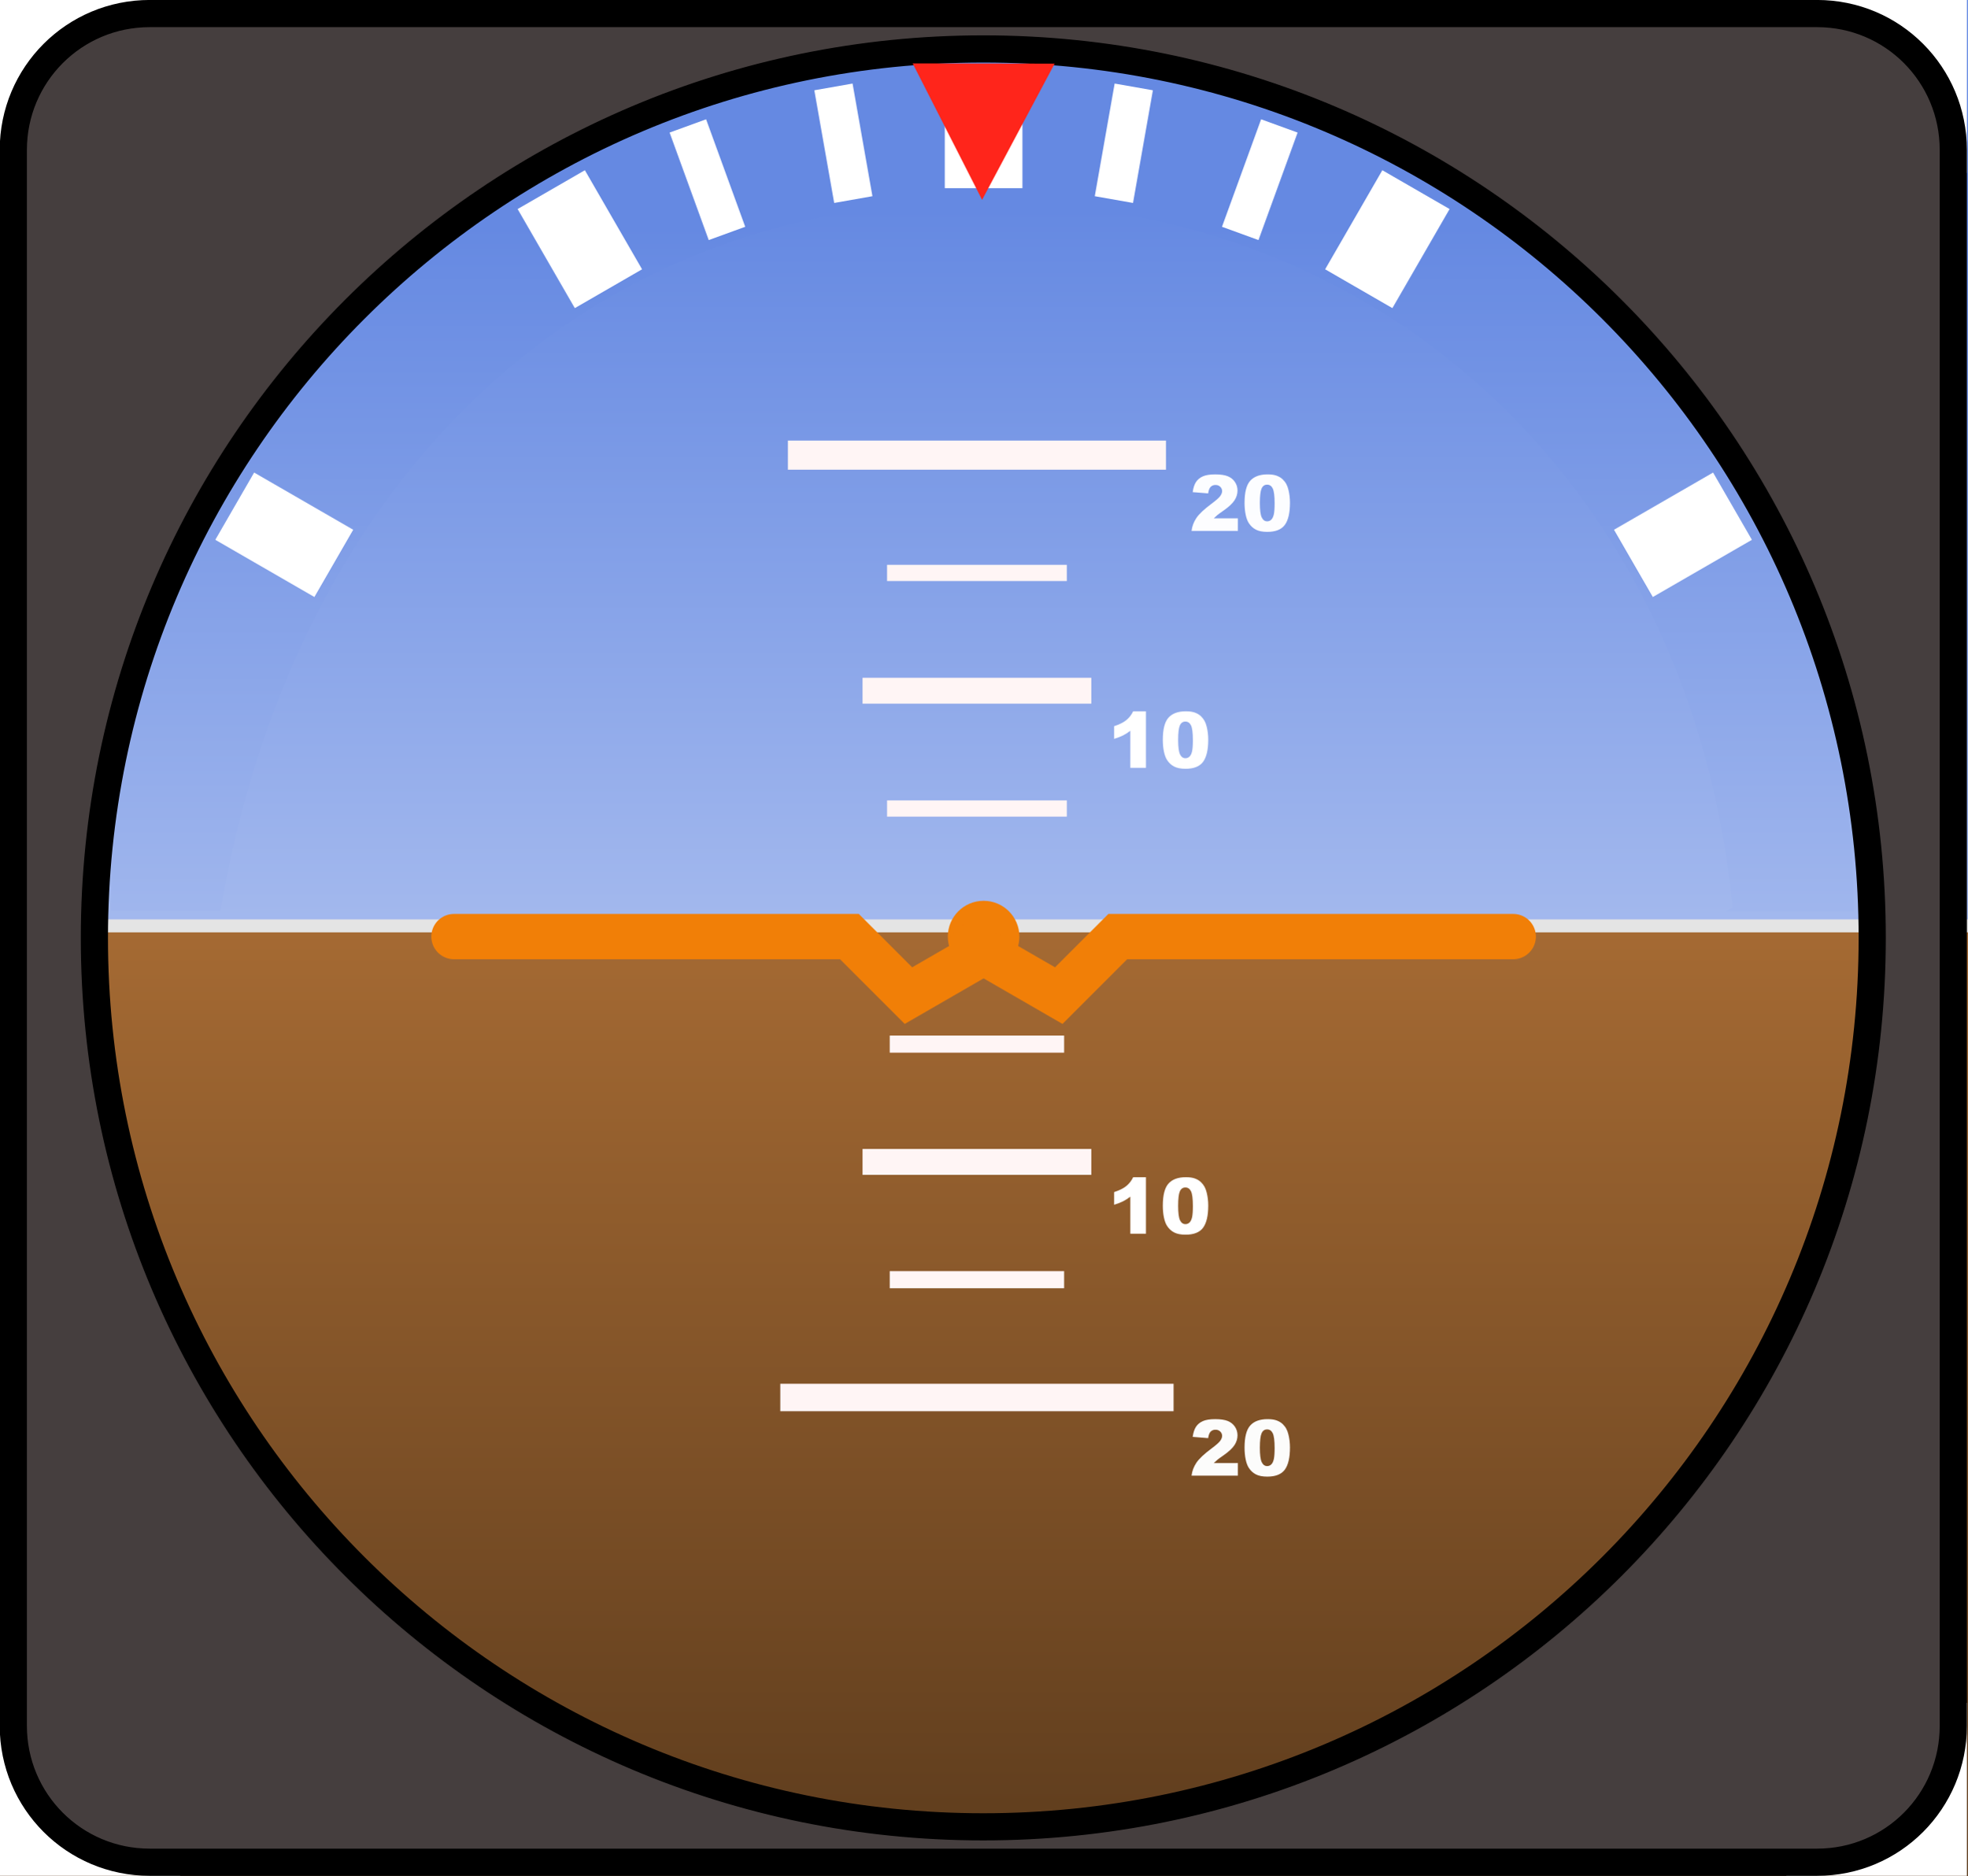
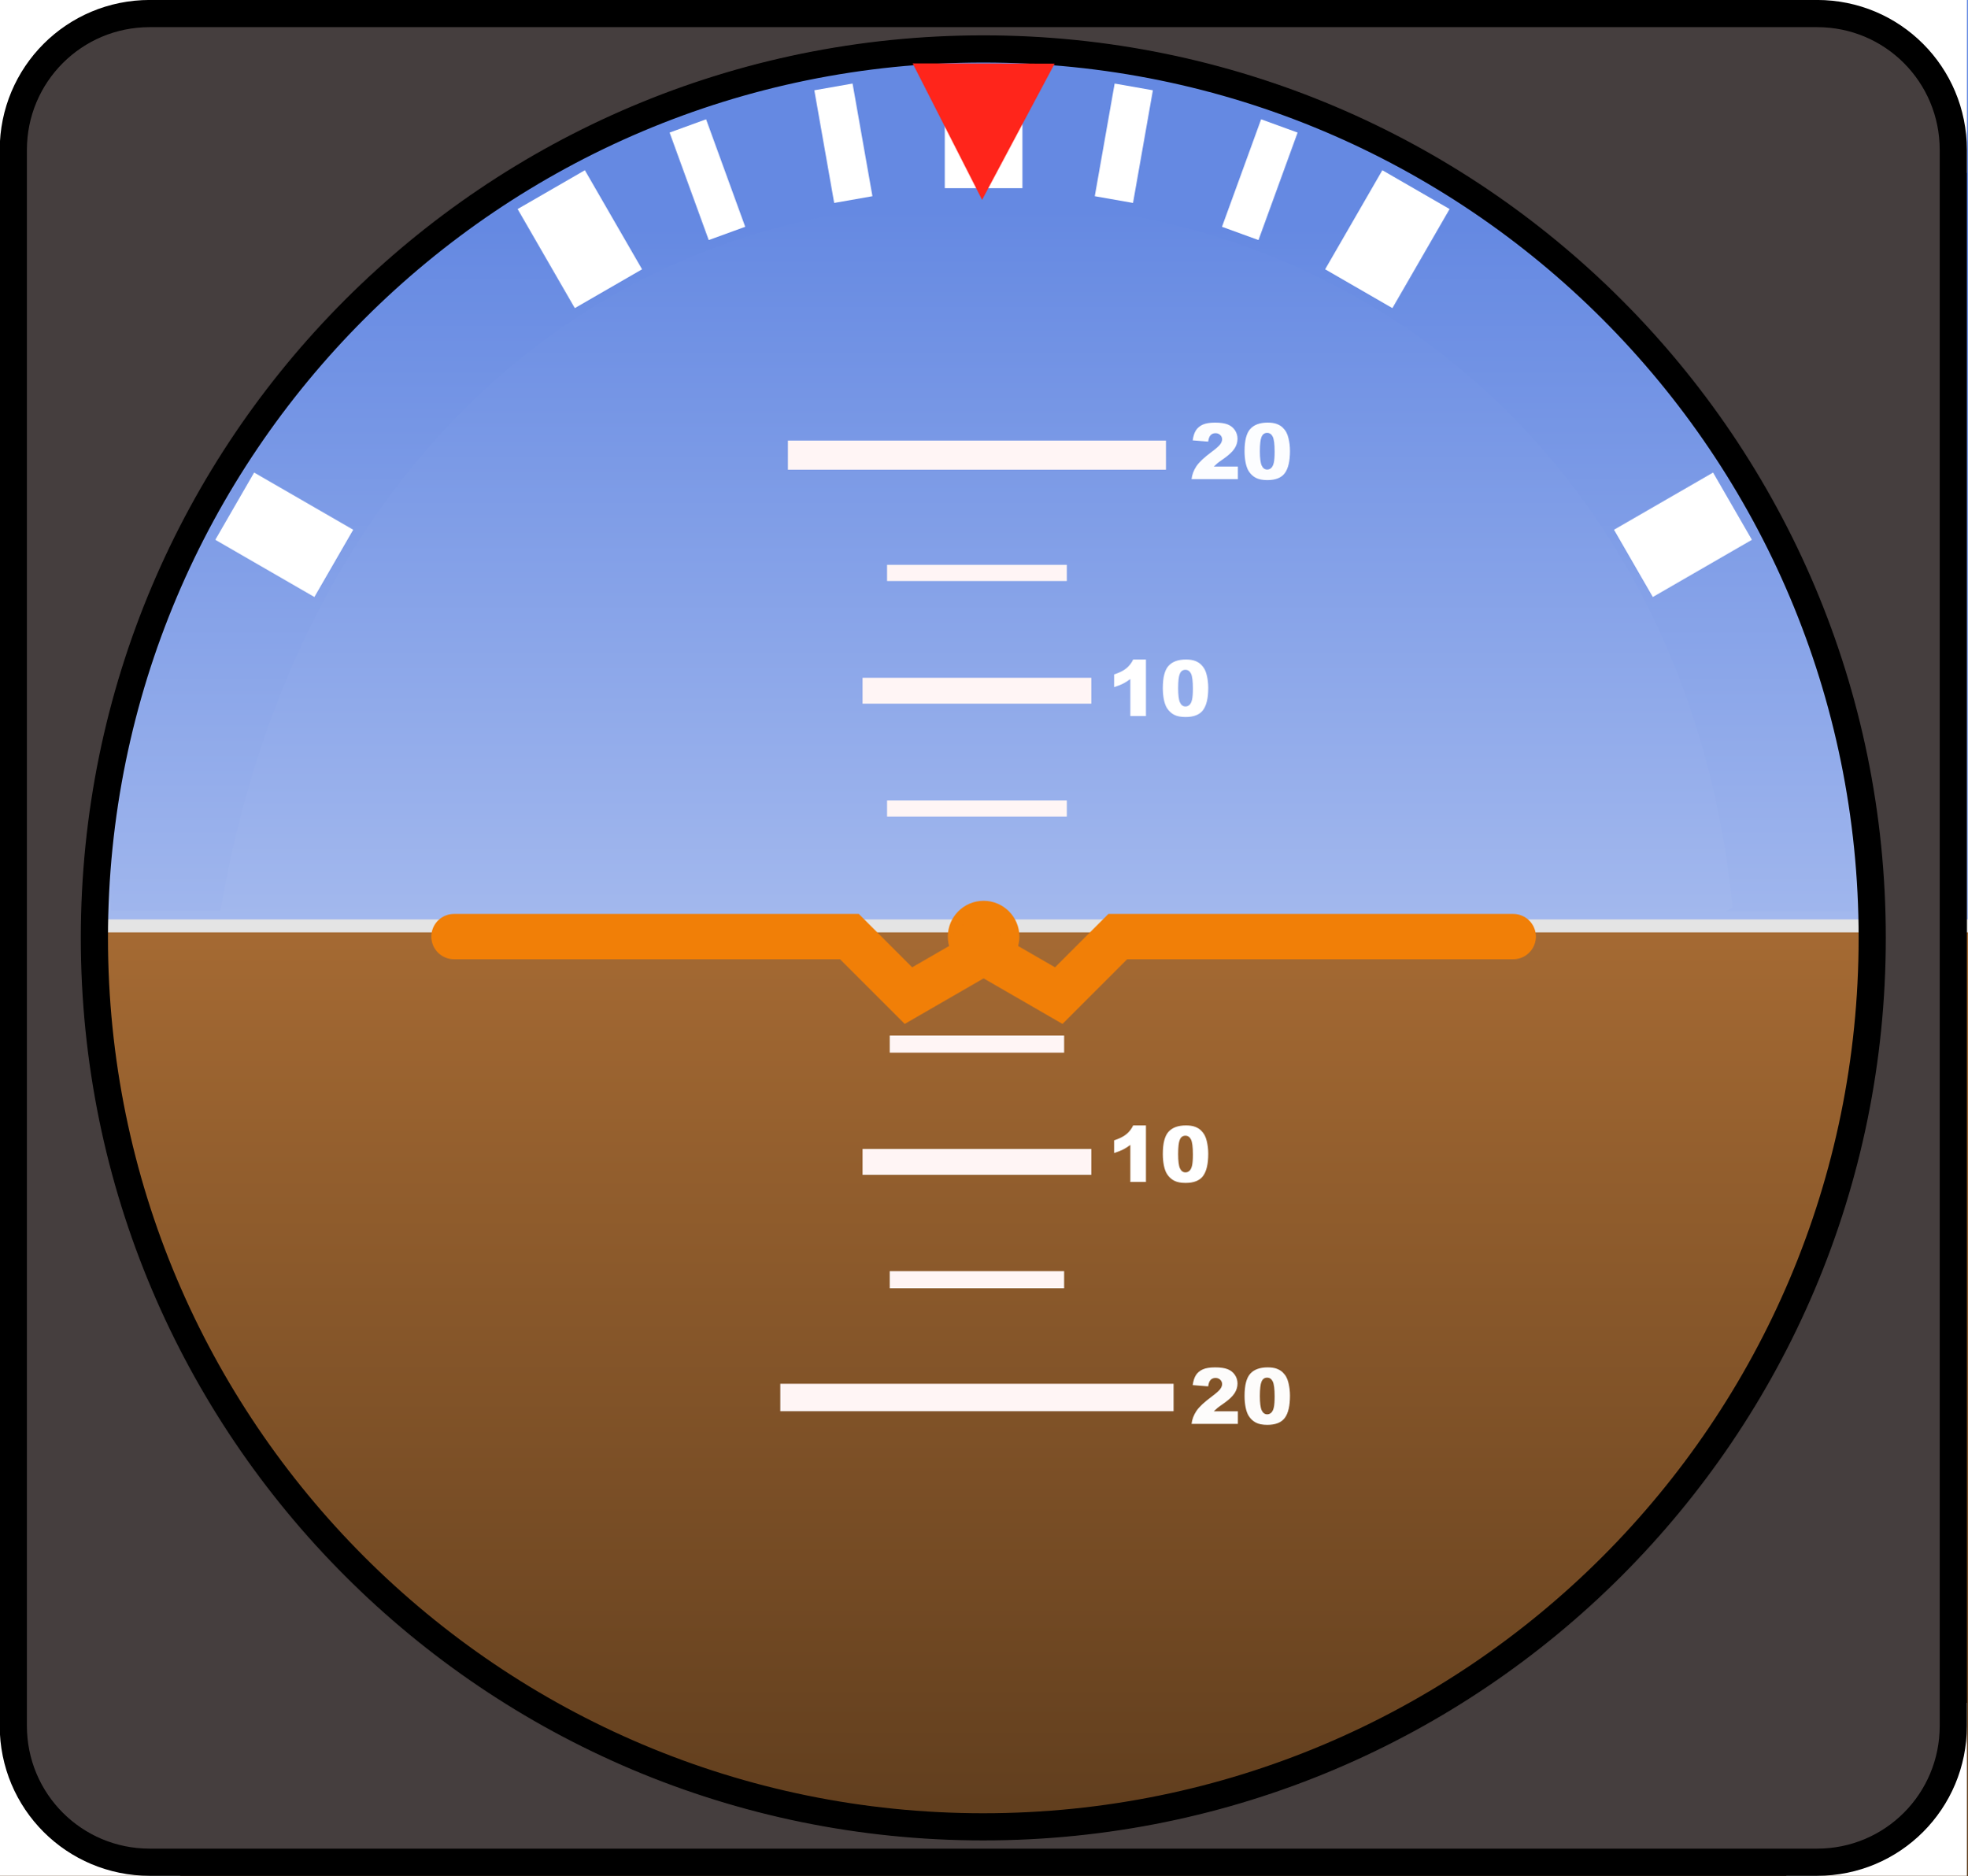
<svg xmlns="http://www.w3.org/2000/svg" xmlns:xlink="http://www.w3.org/1999/xlink" width="304.015" height="289.873" id="svg10068" version="1.1" style="display:inline">
  <defs id="defs10070">
    <linearGradient id="linearGradient3774">
      <stop style="stop-color:#a56a33;stop-opacity:1;" offset="0" id="stop3776" />
      <stop style="stop-color:#000000;stop-opacity:1" offset="1" id="stop3778" />
    </linearGradient>
    <linearGradient id="linearGradient3758">
      <stop style="stop-color:#6589e2;stop-opacity:1;" offset="0" id="stop3760" />
      <stop style="stop-color:#ffffff;stop-opacity:1" offset="1" id="stop3762" />
    </linearGradient>
    <marker orient="auto" refY="0" refX="0" id="Arrow2Sstart" style="overflow:visible">
      <path id="path4640" style="font-size:12px;fill-rule:evenodd;stroke-width:0.625;stroke-linejoin:round" d="M 8.719,4.034 -2.207,0.016 8.719,-4.002 c -1.745,2.372 -1.735,5.617 -6e-7,8.035 z" transform="matrix(0.3,0,0,0.3,-0.69,0)" />
    </marker>
    <linearGradient xlink:href="#linearGradient8928" id="linearGradient5318" gradientUnits="userSpaceOnUse" gradientTransform="matrix(2.253294,0,0,2.206809,446.8908,-285.335)" x1="-29.837" y1="285.06" x2="-29.837" y2="342.606" />
    <linearGradient id="linearGradient8928">
      <stop style="stop-color:#ffffff;stop-opacity:0.892;" offset="0" id="stop8930" />
      <stop style="stop-color:#ffffff;stop-opacity:0;" offset="1" id="stop8932" />
    </linearGradient>
    <linearGradient y2="342.606" x2="-29.837" y1="285.06" x1="-29.837" gradientTransform="matrix(2.230051,0,0,2.206809,217.8864,-653.8577)" gradientUnits="userSpaceOnUse" id="linearGradient4337" xlink:href="#linearGradient8928" />
    <linearGradient xlink:href="#linearGradient3758" id="linearGradient3764" x1="376.342" y1="404.69" x2="376.342" y2="671.562" gradientUnits="userSpaceOnUse" gradientTransform="translate(1.5e-4,-2.394612)" />
    <linearGradient xlink:href="#linearGradient3774" id="linearGradient3780" x1="380.383" y1="512.136" x2="380.383" y2="836.392" gradientUnits="userSpaceOnUse" gradientTransform="translate(1.5e-4,-1.605388)" />
    <linearGradient xlink:href="#linearGradient3758" id="linearGradient3788" x1="152.6" y1="38.907" x2="152.6" y2="318.994" gradientUnits="userSpaceOnUse" gradientTransform="matrix(1.01901,0,0,1,-2.872317,-4)" />
    <linearGradient xlink:href="#linearGradient3774" id="linearGradient4074" gradientUnits="userSpaceOnUse" gradientTransform="translate(1.5e-4,-1.605388)" x1="380.383" y1="512.136" x2="380.383" y2="836.392" />
    <linearGradient xlink:href="#linearGradient3758" id="linearGradient4076" gradientUnits="userSpaceOnUse" gradientTransform="translate(1.5e-4,-2.394612)" x1="376.342" y1="404.69" x2="376.342" y2="671.562" />
  </defs>
  <g id="layer3" style="display:inline">
    <g transform="translate(-228.5638,-366.8542)" id="background" style="display:inline">
      <g style="display:inline" id="g3957">
        <path style="fill:#453e3e;fill-opacity:1;stroke:#000000;stroke-width:4.199;stroke-miterlimit:10;stroke-opacity:1;stroke-dasharray:none;stroke-dashoffset:0" d="m 23.188,2.094 c -11.679,0 -21.094,9.414 -21.094,21.094 l 0,243.5 c 0,11.679 9.414,21.094 21.094,21.094 l 257.656,0 c 11.679,0 21.062,-9.414 21.062,-21.094 l 0,-243.5 c 0,-11.679 -9.383,-21.094 -21.062,-21.094 l -257.656,0 z M 152,7.562 c 75.873,0 137.375,61.502 137.375,137.375 0,75.873 -61.502,137.375 -137.375,137.375 -75.873,0 -137.375,-61.502 -137.375,-137.375 C 14.625,69.064 76.127,7.562 152,7.562 z" transform="translate(228.5638,366.8542)" id="path3959" />
      </g>
    </g>
  </g>
  <g id="layer5" style="display:inline" transform="translate(-228.5638,-366.8542)">
    <g id="needle">
      <g id="g2887" />
      <g id="g4047" transform="translate(0,8)">
        <g transform="matrix(1,0,0,1.027781,0,-22.27844)" id="g3220" style="display:inline">
          <rect ry="0" y="510.047" x="227.85" height="291.891" width="305.714" id="rect3724" style="fill:url(#linearGradient4074);fill-opacity:1;stroke:none" />
          <rect style="fill:url(#linearGradient4076);fill-opacity:1;stroke:none" id="rect2942" width="305.714" height="291.891" x="227.85" y="218.156" ry="0" />
        </g>
        <path id="path3808" d="m 227.849,501.938 305,0" style="fill:none;stroke:#e4e4e4;stroke-width:2;stroke-linecap:butt;stroke-linejoin:miter;stroke-miterlimit:4;stroke-opacity:1;stroke-dasharray:none;display:inline" />
        <g transform="translate(0,-12.03188)" id="g3224">
          <path style="fill:none;stroke:#fff5f5;stroke-width:4;stroke-linecap:butt;stroke-linejoin:miter;stroke-miterlimit:4;stroke-opacity:1;stroke-dasharray:none;display:inline" d="m 361.863,477.628 35.355,0" id="path3777" />
          <path id="path3867" d="m 350.328,441.22 58.425,0" style="fill:none;stroke:#fff5f5;stroke-width:4.501;stroke-linecap:butt;stroke-linejoin:miter;stroke-miterlimit:4;stroke-opacity:1;stroke-dasharray:none;display:inline" />
          <path id="path3869" d="m 361.863,550.442 35.355,0" style="fill:none;stroke:#fff5f5;stroke-width:4;stroke-linecap:butt;stroke-linejoin:miter;stroke-miterlimit:4;stroke-opacity:1;stroke-dasharray:none;display:inline" />
          <path style="fill:none;stroke:#fff5f5;stroke-width:4.241;stroke-linecap:butt;stroke-linejoin:miter;stroke-miterlimit:4;stroke-opacity:1;stroke-dasharray:none;display:inline" d="m 349.151,586.849 60.779,0" id="path3871" />
          <path id="path2897" d="m 365.652,459.424 27.778,0" style="fill:none;stroke:#fff5f5;stroke-width:2.507;stroke-linecap:butt;stroke-linejoin:miter;stroke-miterlimit:4;stroke-opacity:1;stroke-dasharray:none;display:inline" />
          <path style="fill:none;stroke:#fff5f5;stroke-width:2.643;stroke-linecap:butt;stroke-linejoin:miter;stroke-miterlimit:4;stroke-opacity:1;stroke-dasharray:none;display:inline" d="m 366.065,532.239 26.951,0" id="path2899" />
          <path style="fill:none;stroke:#fff5f5;stroke-width:2.507;stroke-linecap:butt;stroke-linejoin:miter;stroke-miterlimit:4;stroke-opacity:1;stroke-dasharray:none;display:inline" d="m 365.652,495.831 27.778,0" id="path3174" />
          <path id="path3176" d="m 366.065,568.646 26.951,0" style="fill:none;stroke:#fff5f5;stroke-width:2.643;stroke-linecap:butt;stroke-linejoin:miter;stroke-miterlimit:4;stroke-opacity:1;stroke-dasharray:none;display:inline" />
        </g>
-         <g id="text3235" style="font-size:40px;font-style:normal;font-weight:normal;fill:#ffffff;fill-opacity:1;stroke:none;font-family:Bitstream Vera Sans" transform="translate(217.9324,369.4652)">
+         <g id="text3235" style="font-size:40px;font-style:normal;font-weight:normal;fill:#ffffff;fill-opacity:1;stroke:none;font-family:Bitstream Vera Sans" transform="translate(217.9324,361.4652)">
          <path id="path4022" style="font-size:12px;fill:#ffffff;fill-opacity:1;font-family:Arial Black;-inkscape-font-specification:Arial Black" d="m 187.728,99.309 0,8.736 -2.414,0 0,-5.725 c -0.391,0.297 -0.769,0.537 -1.134,0.721 -0.365,0.184 -0.823,0.359 -1.374,0.527 l 0,-1.957 c 0.812,-0.262 1.443,-0.576 1.893,-0.943 0.449,-0.367 0.801,-0.82 1.055,-1.359 z" />
          <path id="path4024" style="font-size:12px;fill:#ffffff;fill-opacity:1;font-family:Arial Black;-inkscape-font-specification:Arial Black" d="m 190.335,103.716 c 0,-1.633 0.294,-2.775 0.882,-3.428 0.588,-0.652 1.483,-0.979 2.687,-0.979 0.578,9e-6 1.053,0.071 1.424,0.214 0.371,0.143 0.674,0.328 0.908,0.557 0.234,0.229 0.419,0.469 0.554,0.721 0.135,0.252 0.243,0.546 0.325,0.882 0.16,0.641 0.24,1.309 0.24,2.004 -1e-5,1.559 -0.264,2.699 -0.791,3.422 -0.527,0.723 -1.436,1.084 -2.725,1.084 -0.723,0 -1.307,-0.115 -1.752,-0.346 -0.445,-0.23 -0.811,-0.568 -1.096,-1.014 -0.207,-0.316 -0.368,-0.749 -0.483,-1.298 -0.115,-0.549 -0.173,-1.155 -0.173,-1.819 z m 2.367,0.006 c 0,1.094 0.097,1.841 0.29,2.241 0.193,0.4 0.474,0.601 0.841,0.601 0.242,0 0.452,-0.085 0.63,-0.255 0.178,-0.17 0.309,-0.438 0.393,-0.806 0.084,-0.367 0.126,-0.939 0.126,-1.717 0,-1.141 -0.097,-1.907 -0.29,-2.3 -0.193,-0.393 -0.483,-0.589 -0.87,-0.589 -0.395,1e-5 -0.68,0.2 -0.855,0.601 -0.176,0.4 -0.264,1.142 -0.264,2.224 z" />
        </g>
-         <g transform="translate(2,-2)" id="text4017" style="font-size:40px;font-style:normal;font-weight:normal;opacity:0.98;fill:#ffffff;fill-opacity:1;stroke:none;font-family:Bitstream Vera Sans">
+         <g transform="translate(2,-10)" id="text4017" style="font-size:40px;font-style:normal;font-weight:normal;opacity:0.98;fill:#ffffff;fill-opacity:1;stroke:none;font-family:Bitstream Vera Sans">
          <path id="path4027" style="font-size:12px;fill:#ffffff;fill-opacity:1;font-family:Arial Black;-inkscape-font-specification:Arial Black" d="m 417.868,442.9 -7.16,0 c 0.082,-0.707 0.331,-1.372 0.747,-1.995 0.416,-0.623 1.196,-1.358 2.341,-2.206 0.699,-0.52 1.146,-0.914 1.342,-1.184 0.195,-0.27 0.293,-0.525 0.293,-0.768 -10e-6,-0.262 -0.097,-0.485 -0.29,-0.671 -0.193,-0.186 -0.437,-0.278 -0.729,-0.278 -0.305,1e-5 -0.554,0.096 -0.747,0.287 -0.193,0.191 -0.323,0.529 -0.39,1.014 l -2.391,-0.193 c 0.094,-0.672 0.266,-1.196 0.516,-1.573 0.25,-0.377 0.603,-0.666 1.058,-0.867 0.455,-0.201 1.085,-0.302 1.89,-0.302 0.84,1e-5 1.493,0.096 1.96,0.287 0.467,0.191 0.834,0.485 1.102,0.882 0.268,0.396 0.401,0.841 0.401,1.333 0,0.523 -0.153,1.023 -0.46,1.5 -0.307,0.477 -0.864,1 -1.673,1.57 -0.48,0.332 -0.802,0.564 -0.964,0.697 -0.162,0.133 -0.353,0.307 -0.571,0.521 l 3.727,0 z" />
          <path id="path4029" style="font-size:12px;fill:#ffffff;fill-opacity:1;font-family:Arial Black;-inkscape-font-specification:Arial Black" d="m 418.899,438.57 c 0,-1.633 0.294,-2.775 0.882,-3.428 0.588,-0.652 1.483,-0.979 2.687,-0.979 0.578,1e-5 1.053,0.071 1.424,0.214 0.371,0.143 0.674,0.328 0.908,0.557 0.234,0.229 0.419,0.469 0.554,0.721 0.135,0.252 0.243,0.546 0.325,0.882 0.16,0.641 0.24,1.309 0.24,2.004 -1e-5,1.559 -0.264,2.699 -0.791,3.422 -0.527,0.723 -1.436,1.084 -2.725,1.084 -0.723,0 -1.307,-0.115 -1.752,-0.346 -0.445,-0.23 -0.811,-0.568 -1.096,-1.014 -0.207,-0.316 -0.368,-0.749 -0.483,-1.298 -0.115,-0.549 -0.173,-1.155 -0.173,-1.819 z m 2.367,0.006 c -10e-6,1.094 0.097,1.841 0.29,2.241 0.193,0.4 0.474,0.601 0.841,0.601 0.242,0 0.452,-0.085 0.63,-0.255 0.178,-0.17 0.309,-0.438 0.393,-0.806 0.084,-0.367 0.126,-0.939 0.126,-1.717 0,-1.141 -0.097,-1.907 -0.29,-2.3 -0.193,-0.393 -0.483,-0.589 -0.87,-0.589 -0.395,1e-5 -0.68,0.2 -0.855,0.601 -0.176,0.4 -0.264,1.142 -0.264,2.224 z" />
        </g>
-         <g style="font-size:40px;font-style:normal;font-weight:normal;opacity:0.98;fill:#ffffff;fill-opacity:1;stroke:none;font-family:Bitstream Vera Sans" id="g4031" transform="translate(2,144)">
+         <g style="font-size:40px;font-style:normal;font-weight:normal;opacity:0.98;fill:#ffffff;fill-opacity:1;stroke:none;font-family:Bitstream Vera Sans" id="g4031" transform="translate(2,136)">
          <path d="m 417.868,442.9 -7.16,0 c 0.082,-0.707 0.331,-1.372 0.747,-1.995 0.416,-0.623 1.196,-1.358 2.341,-2.206 0.699,-0.52 1.146,-0.914 1.342,-1.184 0.195,-0.27 0.293,-0.525 0.293,-0.768 -10e-6,-0.262 -0.097,-0.485 -0.29,-0.671 -0.193,-0.186 -0.437,-0.278 -0.729,-0.278 -0.305,1e-5 -0.554,0.096 -0.747,0.287 -0.193,0.191 -0.323,0.529 -0.39,1.014 l -2.391,-0.193 c 0.094,-0.672 0.266,-1.196 0.516,-1.573 0.25,-0.377 0.603,-0.666 1.058,-0.867 0.455,-0.201 1.085,-0.302 1.89,-0.302 0.84,1e-5 1.493,0.096 1.96,0.287 0.467,0.191 0.834,0.485 1.102,0.882 0.268,0.396 0.401,0.841 0.401,1.333 0,0.523 -0.153,1.023 -0.46,1.5 -0.307,0.477 -0.864,1 -1.673,1.57 -0.48,0.332 -0.802,0.564 -0.964,0.697 -0.162,0.133 -0.353,0.307 -0.571,0.521 l 3.727,0 z" style="font-size:12px;fill:#ffffff;fill-opacity:1;font-family:Arial Black;-inkscape-font-specification:Arial Black" id="path4033" />
          <path d="m 418.899,438.57 c 0,-1.633 0.294,-2.775 0.882,-3.428 0.588,-0.652 1.483,-0.979 2.687,-0.979 0.578,1e-5 1.053,0.071 1.424,0.214 0.371,0.143 0.674,0.328 0.908,0.557 0.234,0.229 0.419,0.469 0.554,0.721 0.135,0.252 0.243,0.546 0.325,0.882 0.16,0.641 0.24,1.309 0.24,2.004 -1e-5,1.559 -0.264,2.699 -0.791,3.422 -0.527,0.723 -1.436,1.084 -2.725,1.084 -0.723,0 -1.307,-0.115 -1.752,-0.346 -0.445,-0.23 -0.811,-0.568 -1.096,-1.014 -0.207,-0.316 -0.368,-0.749 -0.483,-1.298 -0.115,-0.549 -0.173,-1.155 -0.173,-1.819 z m 2.367,0.006 c -10e-6,1.094 0.097,1.841 0.29,2.241 0.193,0.4 0.474,0.601 0.841,0.601 0.242,0 0.452,-0.085 0.63,-0.255 0.178,-0.17 0.309,-0.438 0.393,-0.806 0.084,-0.367 0.126,-0.939 0.126,-1.717 0,-1.141 -0.097,-1.907 -0.29,-2.3 -0.193,-0.393 -0.483,-0.589 -0.87,-0.589 -0.395,1e-5 -0.68,0.2 -0.855,0.601 -0.176,0.4 -0.264,1.142 -0.264,2.224 z" style="font-size:12px;fill:#ffffff;fill-opacity:1;font-family:Arial Black;-inkscape-font-specification:Arial Black" id="path4035" />
        </g>
-         <g transform="translate(217.9324,441.4652)" style="font-size:40px;font-style:normal;font-weight:normal;fill:#ffffff;fill-opacity:1;stroke:none;font-family:Bitstream Vera Sans" id="g4037">
+         <g transform="translate(217.9324,433.4652)" style="font-size:40px;font-style:normal;font-weight:normal;fill:#ffffff;fill-opacity:1;stroke:none;font-family:Bitstream Vera Sans" id="g4037">
          <path d="m 187.728,99.309 0,8.736 -2.414,0 0,-5.725 c -0.391,0.297 -0.769,0.537 -1.134,0.721 -0.365,0.184 -0.823,0.359 -1.374,0.527 l 0,-1.957 c 0.812,-0.262 1.443,-0.576 1.893,-0.943 0.449,-0.367 0.801,-0.82 1.055,-1.359 z" style="font-size:12px;fill:#ffffff;fill-opacity:1;font-family:Arial Black;-inkscape-font-specification:Arial Black" id="path4039" />
          <path d="m 190.335,103.716 c 0,-1.633 0.294,-2.775 0.882,-3.428 0.588,-0.652 1.483,-0.979 2.687,-0.979 0.578,9e-6 1.053,0.071 1.424,0.214 0.371,0.143 0.674,0.328 0.908,0.557 0.234,0.229 0.419,0.469 0.554,0.721 0.135,0.252 0.243,0.546 0.325,0.882 0.16,0.641 0.24,1.309 0.24,2.004 -1e-5,1.559 -0.264,2.699 -0.791,3.422 -0.527,0.723 -1.436,1.084 -2.725,1.084 -0.723,0 -1.307,-0.115 -1.752,-0.346 -0.445,-0.23 -0.811,-0.568 -1.096,-1.014 -0.207,-0.316 -0.368,-0.749 -0.483,-1.298 -0.115,-0.549 -0.173,-1.155 -0.173,-1.819 z m 2.367,0.006 c 0,1.094 0.097,1.841 0.29,2.241 0.193,0.4 0.474,0.601 0.841,0.601 0.242,0 0.452,-0.085 0.63,-0.255 0.178,-0.17 0.309,-0.438 0.393,-0.806 0.084,-0.367 0.126,-0.939 0.126,-1.717 0,-1.141 -0.097,-1.907 -0.29,-2.3 -0.193,-0.393 -0.483,-0.589 -0.87,-0.589 -0.395,1e-5 -0.68,0.2 -0.855,0.601 -0.176,0.4 -0.264,1.142 -0.264,2.224 z" style="font-size:12px;fill:#ffffff;fill-opacity:1;font-family:Arial Black;-inkscape-font-specification:Arial Black" id="path4041" />
        </g>
      </g>
    </g>
  </g>
  <g id="layer2" style="display:inline">
    <g id="needle3">
      <path id="path3746" d="M 151.094,10.732 C 76.336,10.732 17.153,67.356 17.153,140.719 l 16.914,0 C 44.691,77.691 87.191,31.139 151.421,31.139 c 64.24,3e-6 110.283,46.064 116.344,109.105 0.003,0.034 -1.046,0.565 -1.046,0.599 l 19.743,0 c 3e-5,-0.04 0,-0.085 0,-0.125 0,-73.363 -60.612,-132.844 -135.369,-132.844 l 0,2.857 z" style="fill:url(#linearGradient3788);fill-opacity:1;stroke:none" />
      <rect y="-0.041" x="-1.01" height="289.914" width="307.086" id="rect3805" style="fill:none;stroke:none" />
      <g id="g3762" style="display:inline" transform="translate(-228.5638,-366.8542)">
        <path id="path3736" d="m 380.571,378.255 0,17.679" style="fill:none;stroke:#ffffff;stroke-width:12;stroke-linecap:butt;stroke-linejoin:miter;stroke-miterlimit:4;stroke-opacity:1;stroke-dasharray:none;display:inline" />
        <path style="fill:none;stroke:#ffffff;stroke-width:6;stroke-linecap:butt;stroke-linejoin:miter;stroke-miterlimit:4;stroke-opacity:1;stroke-dasharray:none;display:inline" d="m 403.778,380.285 -3.07,17.41" id="path3756" />
        <path id="path3758" d="m 426.279,386.314 -6.046,16.612" style="fill:none;stroke:#ffffff;stroke-width:6;stroke-linecap:butt;stroke-linejoin:miter;stroke-miterlimit:4;stroke-opacity:1;stroke-dasharray:none;display:inline" />
        <path style="fill:none;stroke:#ffffff;stroke-width:12;stroke-linecap:butt;stroke-linejoin:miter;stroke-miterlimit:4;stroke-opacity:1;stroke-dasharray:none;display:inline" d="m 447.391,396.159 -8.839,15.31" id="path3760" />
        <path style="fill:none;stroke:#ffffff;stroke-width:6;stroke-linecap:butt;stroke-linejoin:miter;stroke-miterlimit:4;stroke-opacity:1;stroke-dasharray:none;display:inline" d="m 357.365,380.285 3.07,17.41" id="path3762" />
        <path id="path3764" d="m 334.864,386.314 6.046,16.612" style="fill:none;stroke:#ffffff;stroke-width:6;stroke-linecap:butt;stroke-linejoin:miter;stroke-miterlimit:4;stroke-opacity:1;stroke-dasharray:none;display:inline" />
        <path style="fill:none;stroke:#ffffff;stroke-width:12;stroke-linecap:butt;stroke-linejoin:miter;stroke-miterlimit:4;stroke-opacity:1;stroke-dasharray:none;display:inline" d="m 313.752,396.159 8.839,15.31" id="path3766" />
        <path style="fill:none;stroke:#ffffff;stroke-width:12;stroke-linecap:butt;stroke-linejoin:miter;stroke-miterlimit:4;stroke-opacity:1;stroke-dasharray:none;display:inline" d="m 264.837,445.075 15.31,8.839" id="path3788" />
        <path style="fill:none;stroke:#ffffff;stroke-width:12;stroke-linecap:butt;stroke-linejoin:miter;stroke-miterlimit:4;stroke-opacity:1;stroke-dasharray:none;display:inline" d="m 496.306,445.075 -15.31,8.839" id="path3790" />
      </g>
    </g>
  </g>
  <g id="layer6" style="display:inline" transform="translate(-228.5638,-366.8542)">
    <g style="display:inline" id="foreground">
      <rect style="fill:#ffffff;fill-opacity:1;stroke:none" id="rect3810" width="27.365" height="25.296" x="228.429" y="366.848" />
      <rect y="366.848" x="504.63" height="26.724" width="27.9" id="rect3812" style="fill:#ffffff;fill-opacity:1;stroke:none" />
      <rect style="fill:#ffffff;fill-opacity:1;stroke:none" id="rect3814" width="27.9" height="26.724" x="504.63" y="630.01" />
      <rect y="630.01" x="228.519" height="26.724" width="27.9" id="rect3816" style="fill:#ffffff;fill-opacity:1;stroke:none" />
      <g id="g4687" style="display:inline" transform="translate(-0.0388462,0)">
        <path id="rect2936" transform="translate(228.5638,366.8542)" d="m 23.188,2.094 c -11.679,0 -21.094,9.414 -21.094,21.094 l 0,243.5 c 0,11.679 9.414,21.094 21.094,21.094 l 257.656,0 c 11.679,0 21.062,-9.414 21.062,-21.094 l 0,-243.5 c 0,-11.679 -9.383,-21.094 -21.062,-21.094 l -257.656,0 z M 152,7.562 c 75.873,0 137.375,61.502 137.375,137.375 0,75.873 -61.502,137.375 -137.375,137.375 -75.873,0 -137.375,-61.502 -137.375,-137.375 C 14.625,69.064 76.127,7.562 152,7.562 z" style="fill:#453e3e;fill-opacity:1;stroke:#000000;stroke-width:4.199;stroke-miterlimit:10;stroke-opacity:1;stroke-dasharray:none;stroke-dashoffset:0" />
      </g>
      <g id="g3876">
        <path style="fill:none;stroke:#f17f07;stroke-width:7;stroke-linecap:round;stroke-linejoin:miter;stroke-miterlimit:5;stroke-opacity:1;stroke-dasharray:none" d="m 298.721,511.59 61.114,0 9.122,9.122 13.465,-7.774" id="path3775" />
-         <path style="fill:#ff6600;fill-opacity:1;stroke:#f17f07;stroke-width:5;stroke-linecap:round;stroke-miterlimit:5;stroke-opacity:1;stroke-dasharray:none;stroke-dashoffset:0" id="path3781" d="m 350.523,461.423 a 3.03,3.03 0 1 1 -6.061,0 3.03,3.03 0 1 1 6.061,0 z" transform="translate(33.07896,50.16728)" />
+         <path style="fill:#ff6600;fill-opacity:1;stroke:#f17f07;stroke-width:5;stroke-linecap:round;stroke-miterlimit:5;stroke-opacity:1;stroke-dasharray:none;stroke-dashoffset:0" id="path3781" d="m 350.523,461.423 c 0,1.674 -1.357,3.03 -3.03,3.03 -1.674,0 -3.03,-1.357 -3.03,-3.03 0,-1.674 1.357,-3.03 3.03,-3.03 1.674,0 3.03,1.357 3.03,3.03 z" transform="translate(33.07896,50.16728)" />
        <path id="path3723" d="m 462.422,511.59 -61.114,0 -9.122,9.122 -13.465,-7.774" style="fill:none;stroke:#f17f07;stroke-width:7;stroke-linecap:round;stroke-linejoin:miter;stroke-miterlimit:5;stroke-opacity:1;stroke-dasharray:none" />
      </g>
      <path id="path3779" d="m 370.425,377.155 20.293,0.033 -10.369,19.469 -9.924,-19.502 z" style="fill:#ff251b;fill-opacity:1;stroke:#ff251b;stroke-width:1px;stroke-linecap:butt;stroke-linejoin:miter;stroke-opacity:1;display:inline" />
    </g>
  </g>
</svg>
